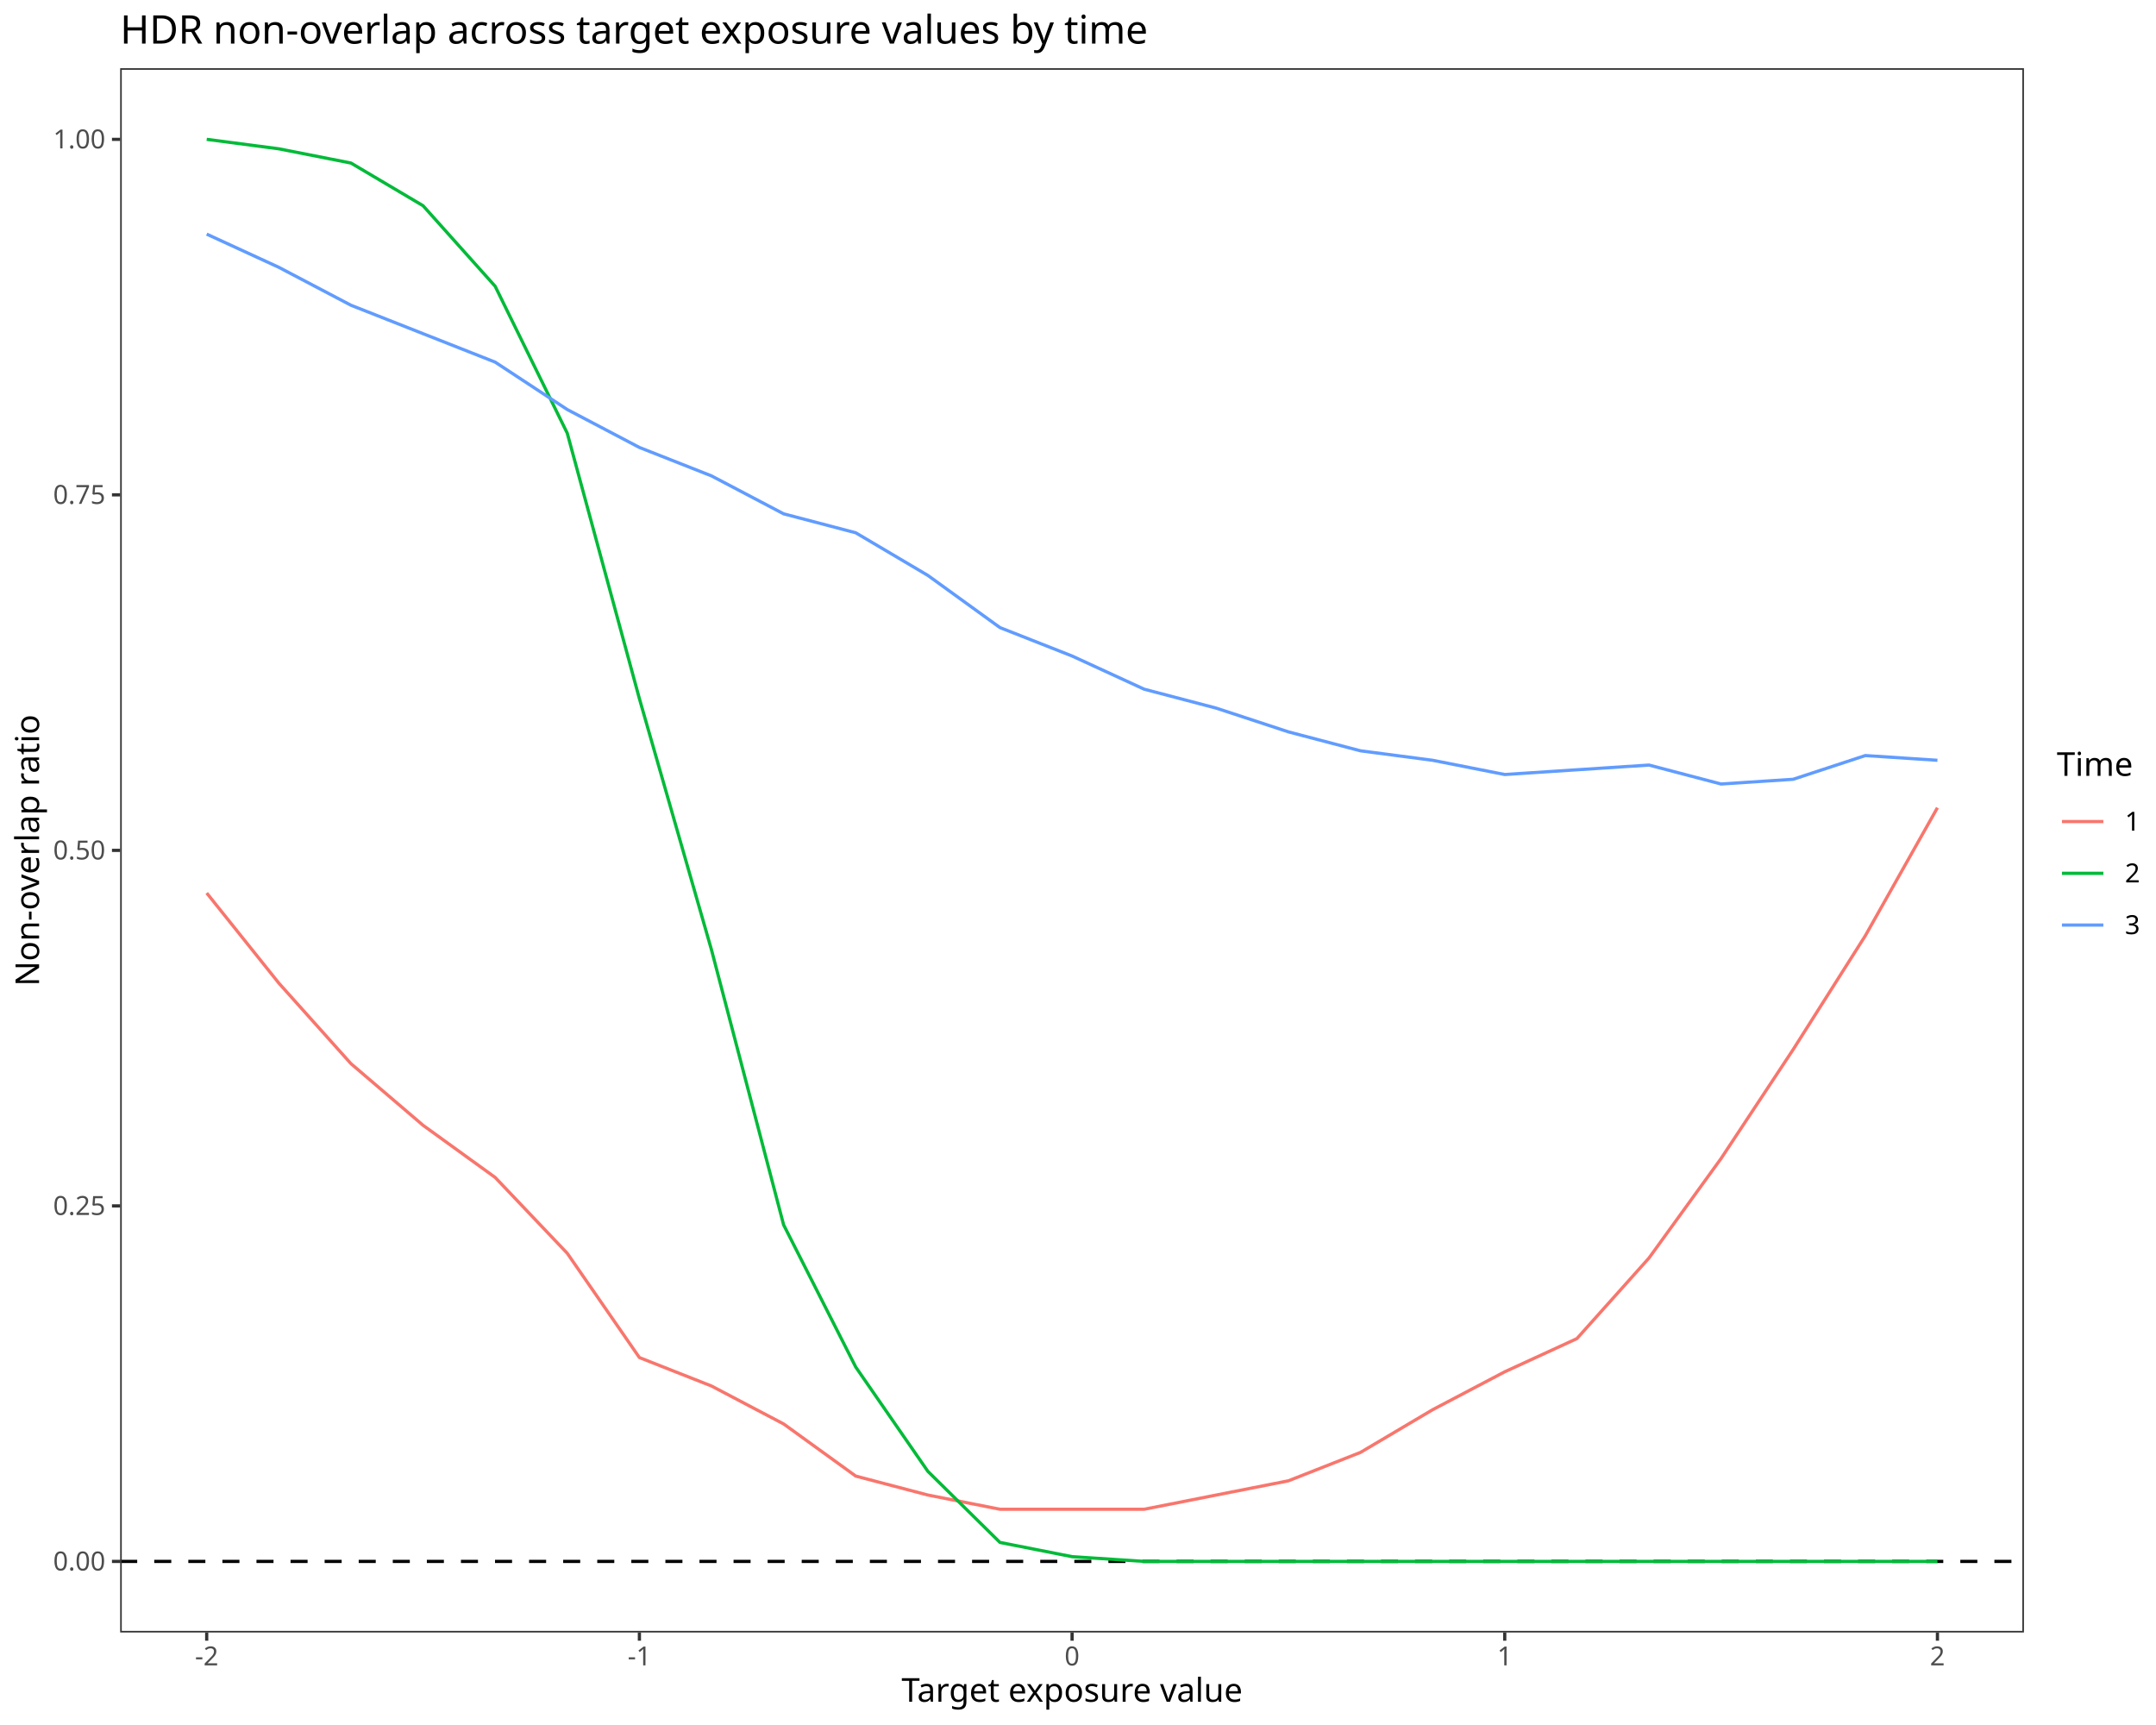
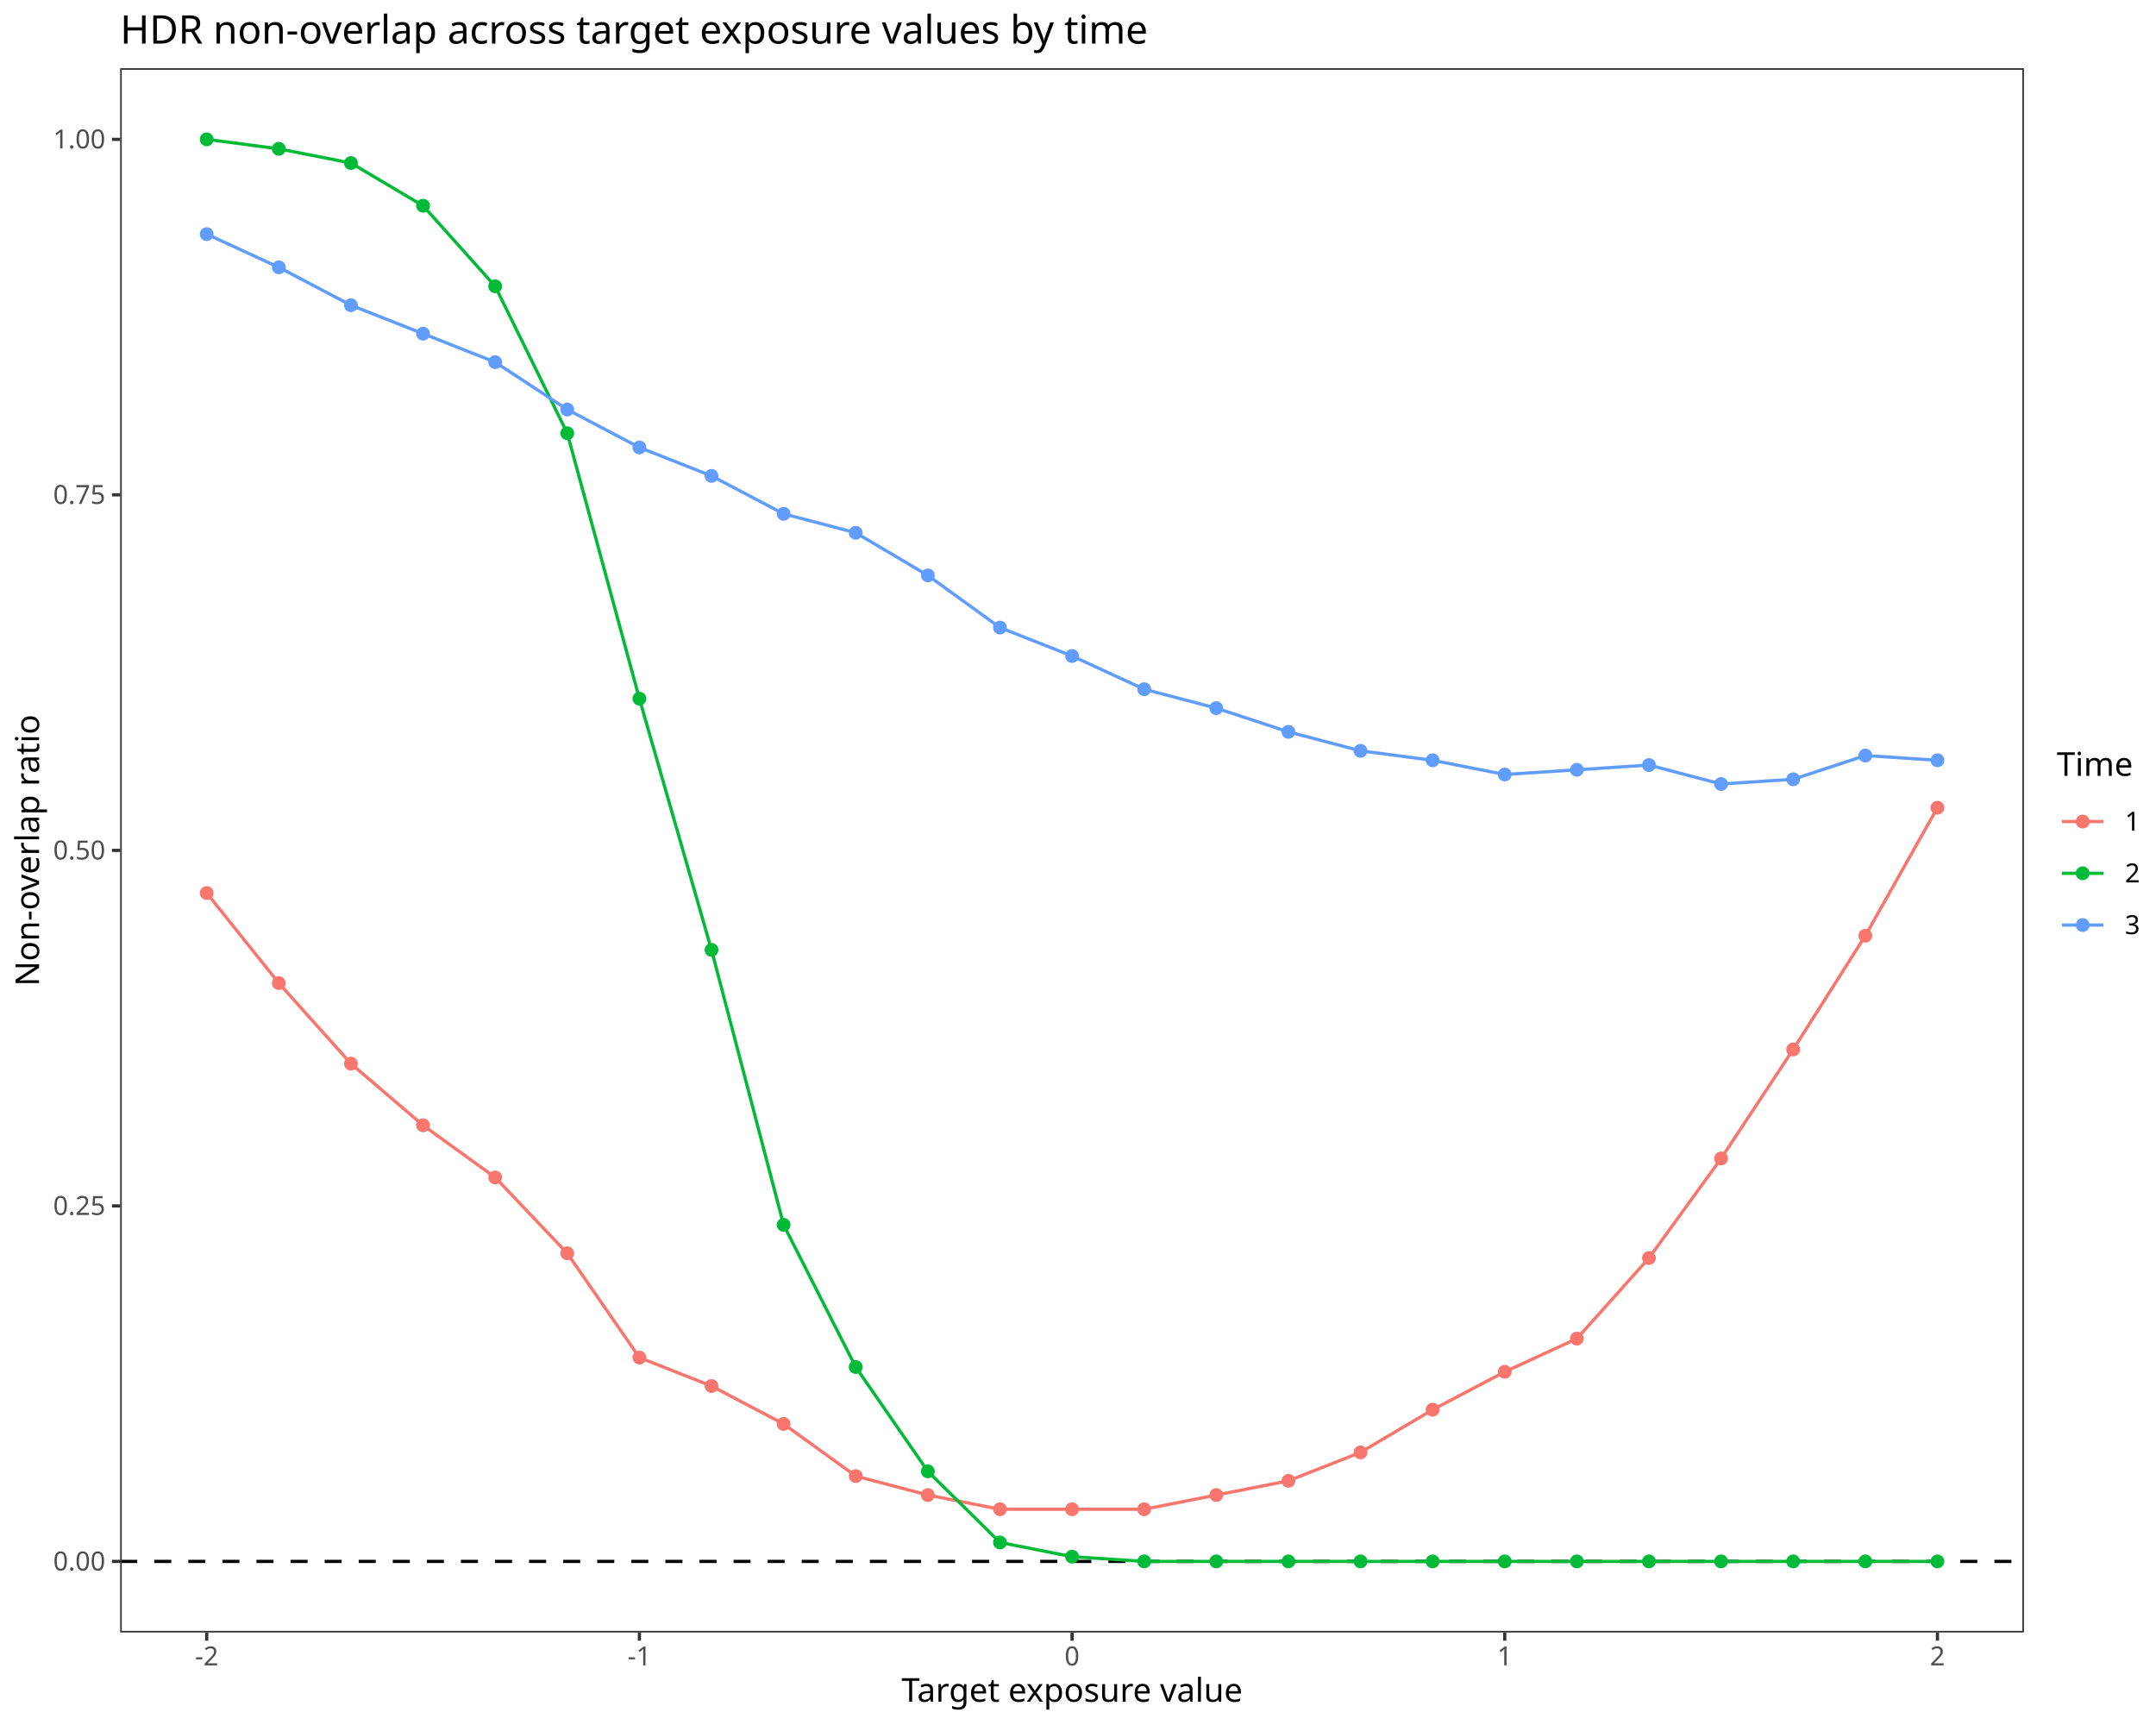
<svg xmlns="http://www.w3.org/2000/svg" class="svglite" data-engine-version="2.0" width="720.00pt" height="576.00pt" viewBox="0 0 720.00 576.00">
  <defs>
    <style type="text/css">
    .svglite line, .svglite polyline, .svglite polygon, .svglite path, .svglite rect, .svglite circle {
      fill: none;
      stroke: #000000;
      stroke-linecap: round;
      stroke-linejoin: round;
      stroke-miterlimit: 10.00;
    }
  </style>
  </defs>
  <rect width="100%" height="100%" style="stroke: none; fill: #FFFFFF;" />
  <defs>
    <clipPath id="cpMC4wMHw3MjAuMDB8MC4wMHw1NzYuMDA=">
      <rect x="0.00" y="0.00" width="720.00" height="576.00" />
    </clipPath>
  </defs>
  <g clip-path="url(#cpMC4wMHw3MjAuMDB8MC4wMHw1NzYuMDA=)">
    <rect x="0.00" y="0.00" width="720.00" height="576.00" style="stroke-width: 1.07; stroke: #FFFFFF; fill: #FFFFFF;" />
  </g>
  <defs>
    <clipPath id="cpNDAuMTN8Njc1LjkxfDIyLjc4fDU0NS4xMQ==">
      <rect x="40.13" y="22.78" width="635.77" height="522.33" />
    </clipPath>
  </defs>
  <g clip-path="url(#cpNDAuMTN8Njc1LjkxfDIyLjc4fDU0NS4xMQ==)">
    <rect x="40.13" y="22.78" width="635.77" height="522.33" style="stroke-width: 1.07; stroke: none; fill: #FFFFFF;" />
    <line x1="40.13" y1="521.37" x2="675.91" y2="521.37" style="stroke-width: 1.07; stroke-dasharray: 5.69,5.69; stroke-linecap: butt;" />
    <polyline points="69.03,298.19 93.11,328.27 117.20,355.17 141.28,375.75 165.36,393.16 189.44,418.49 213.53,453.31 237.61,462.81 261.69,475.47 285.77,492.88 309.86,499.21 333.94,503.96 358.02,503.96 382.10,503.96 406.18,499.21 430.27,494.46 454.35,484.97 478.43,470.72 502.51,458.06 526.60,446.98 550.68,420.07 574.76,386.83 598.84,350.43 622.93,312.44 647.01,269.70 " style="stroke-width: 1.07; stroke: #F8766D; stroke-linecap: butt;" />
    <polyline points="69.03,46.53 93.11,49.69 117.20,54.44 141.28,68.69 165.36,95.59 189.44,144.66 213.53,233.30 237.61,317.19 261.69,408.99 285.77,456.47 309.86,491.30 333.94,515.04 358.02,519.79 382.10,521.37 406.18,521.37 430.27,521.37 454.35,521.37 478.43,521.37 502.51,521.37 526.60,521.37 550.68,521.37 574.76,521.37 598.84,521.37 622.93,521.37 647.01,521.37 " style="stroke-width: 1.07; stroke: #00BA38; stroke-linecap: butt;" />
    <polyline points="69.03,78.18 93.11,89.26 117.20,101.92 141.28,111.42 165.36,120.92 189.44,136.75 213.53,149.41 237.61,158.91 261.69,171.57 285.77,177.90 309.86,192.14 333.94,209.56 358.02,219.05 382.10,230.13 406.18,236.46 430.27,244.38 454.35,250.71 478.43,253.87 502.51,258.62 526.60,257.04 550.68,255.46 574.76,261.79 598.84,260.21 622.93,252.29 647.01,253.87 " style="stroke-width: 1.07; stroke: #619CFF; stroke-linecap: butt;" />
+     <circle cx="69.03" cy="298.19" r="1.95" style="stroke-width: 0.71; stroke: #F8766D; fill: #F8766D;" />
+     <circle cx="93.11" cy="328.27" r="1.95" style="stroke-width: 0.71; stroke: #F8766D; fill: #F8766D;" />
+     <circle cx="117.20" cy="355.17" r="1.95" style="stroke-width: 0.71; stroke: #F8766D; fill: #F8766D;" />
+     <circle cx="141.28" cy="375.75" r="1.95" style="stroke-width: 0.71; stroke: #F8766D; fill: #F8766D;" />
+     <circle cx="165.36" cy="393.16" r="1.95" style="stroke-width: 0.71; stroke: #F8766D; fill: #F8766D;" />
+     <circle cx="189.44" cy="418.49" r="1.95" style="stroke-width: 0.71; stroke: #F8766D; fill: #F8766D;" />
+     <circle cx="213.53" cy="453.31" r="1.95" style="stroke-width: 0.71; stroke: #F8766D; fill: #F8766D;" />
+     <circle cx="237.61" cy="462.81" r="1.95" style="stroke-width: 0.71; stroke: #F8766D; fill: #F8766D;" />
+     <circle cx="261.69" cy="475.47" r="1.95" style="stroke-width: 0.71; stroke: #F8766D; fill: #F8766D;" />
+     <circle cx="285.77" cy="492.88" r="1.95" style="stroke-width: 0.71; stroke: #F8766D; fill: #F8766D;" />
+     <circle cx="309.86" cy="499.21" r="1.95" style="stroke-width: 0.71; stroke: #F8766D; fill: #F8766D;" />
+     <circle cx="333.94" cy="503.96" r="1.95" style="stroke-width: 0.71; stroke: #F8766D; fill: #F8766D;" />
+     <circle cx="358.02" cy="503.96" r="1.95" style="stroke-width: 0.71; stroke: #F8766D; fill: #F8766D;" />
+     <circle cx="382.10" cy="503.96" r="1.95" style="stroke-width: 0.71; stroke: #F8766D; fill: #F8766D;" />
+     <circle cx="406.18" cy="499.21" r="1.95" style="stroke-width: 0.71; stroke: #F8766D; fill: #F8766D;" />
+     <circle cx="430.27" cy="494.46" r="1.95" style="stroke-width: 0.71; stroke: #F8766D; fill: #F8766D;" />
+     <circle cx="454.35" cy="484.97" r="1.95" style="stroke-width: 0.71; stroke: #F8766D; fill: #F8766D;" />
+     <circle cx="478.43" cy="470.72" r="1.95" style="stroke-width: 0.71; stroke: #F8766D; fill: #F8766D;" />
+     <circle cx="502.51" cy="458.06" r="1.95" style="stroke-width: 0.71; stroke: #F8766D; fill: #F8766D;" />
+     <circle cx="526.60" cy="446.98" r="1.95" style="stroke-width: 0.71; stroke: #F8766D; fill: #F8766D;" />
+     <circle cx="550.68" cy="420.07" r="1.95" style="stroke-width: 0.71; stroke: #F8766D; fill: #F8766D;" />
+     <circle cx="574.76" cy="386.83" r="1.95" style="stroke-width: 0.71; stroke: #F8766D; fill: #F8766D;" />
+     <circle cx="598.84" cy="350.43" r="1.95" style="stroke-width: 0.71; stroke: #F8766D; fill: #F8766D;" />
+     <circle cx="622.93" cy="312.44" r="1.95" style="stroke-width: 0.71; stroke: #F8766D; fill: #F8766D;" />
+     <circle cx="647.01" cy="269.70" r="1.95" style="stroke-width: 0.71; stroke: #F8766D; fill: #F8766D;" />
+     <circle cx="69.03" cy="46.53" r="1.95" style="stroke-width: 0.71; stroke: #00BA38; fill: #00BA38;" />
+     <circle cx="93.11" cy="49.69" r="1.95" style="stroke-width: 0.71; stroke: #00BA38; fill: #00BA38;" />
+     <circle cx="117.20" cy="54.44" r="1.95" style="stroke-width: 0.71; stroke: #00BA38; fill: #00BA38;" />
+     <circle cx="141.28" cy="68.69" r="1.95" style="stroke-width: 0.71; stroke: #00BA38; fill: #00BA38;" />
+     <circle cx="165.36" cy="95.59" r="1.95" style="stroke-width: 0.71; stroke: #00BA38; fill: #00BA38;" />
+     <circle cx="189.44" cy="144.66" r="1.95" style="stroke-width: 0.71; stroke: #00BA38; fill: #00BA38;" />
+     <circle cx="213.53" cy="233.30" r="1.95" style="stroke-width: 0.71; stroke: #00BA38; fill: #00BA38;" />
+     <circle cx="237.61" cy="317.19" r="1.95" style="stroke-width: 0.71; stroke: #00BA38; fill: #00BA38;" />
+     <circle cx="261.69" cy="408.99" r="1.95" style="stroke-width: 0.71; stroke: #00BA38; fill: #00BA38;" />
+     <circle cx="285.77" cy="456.47" r="1.95" style="stroke-width: 0.71; stroke: #00BA38; fill: #00BA38;" />
+     <circle cx="309.86" cy="491.30" r="1.95" style="stroke-width: 0.71; stroke: #00BA38; fill: #00BA38;" />
+     <circle cx="333.94" cy="515.04" r="1.95" style="stroke-width: 0.71; stroke: #00BA38; fill: #00BA38;" />
+     <circle cx="358.02" cy="519.79" r="1.95" style="stroke-width: 0.71; stroke: #00BA38; fill: #00BA38;" />
+     <circle cx="382.10" cy="521.37" r="1.95" style="stroke-width: 0.71; stroke: #00BA38; fill: #00BA38;" />
+     <circle cx="406.18" cy="521.37" r="1.95" style="stroke-width: 0.71; stroke: #00BA38; fill: #00BA38;" />
+     <circle cx="430.27" cy="521.37" r="1.95" style="stroke-width: 0.71; stroke: #00BA38; fill: #00BA38;" />
+     <circle cx="454.35" cy="521.37" r="1.95" style="stroke-width: 0.71; stroke: #00BA38; fill: #00BA38;" />
+     <circle cx="478.43" cy="521.37" r="1.95" style="stroke-width: 0.71; stroke: #00BA38; fill: #00BA38;" />
+     <circle cx="502.51" cy="521.37" r="1.95" style="stroke-width: 0.71; stroke: #00BA38; fill: #00BA38;" />
+     <circle cx="526.60" cy="521.37" r="1.95" style="stroke-width: 0.71; stroke: #00BA38; fill: #00BA38;" />
+     <circle cx="550.68" cy="521.37" r="1.95" style="stroke-width: 0.71; stroke: #00BA38; fill: #00BA38;" />
+     <circle cx="574.76" cy="521.37" r="1.95" style="stroke-width: 0.71; stroke: #00BA38; fill: #00BA38;" />
+     <circle cx="598.84" cy="521.37" r="1.95" style="stroke-width: 0.71; stroke: #00BA38; fill: #00BA38;" />
+     <circle cx="622.93" cy="521.37" r="1.95" style="stroke-width: 0.71; stroke: #00BA38; fill: #00BA38;" />
+     <circle cx="647.01" cy="521.37" r="1.95" style="stroke-width: 0.71; stroke: #00BA38; fill: #00BA38;" />
+     <circle cx="69.03" cy="78.18" r="1.95" style="stroke-width: 0.71; stroke: #619CFF; fill: #619CFF;" />
+     <circle cx="93.11" cy="89.26" r="1.95" style="stroke-width: 0.71; stroke: #619CFF; fill: #619CFF;" />
+     <circle cx="117.20" cy="101.92" r="1.95" style="stroke-width: 0.71; stroke: #619CFF; fill: #619CFF;" />
+     <circle cx="141.28" cy="111.42" r="1.95" style="stroke-width: 0.71; stroke: #619CFF; fill: #619CFF;" />
+     <circle cx="165.36" cy="120.92" r="1.95" style="stroke-width: 0.71; stroke: #619CFF; fill: #619CFF;" />
+     <circle cx="189.44" cy="136.75" r="1.95" style="stroke-width: 0.71; stroke: #619CFF; fill: #619CFF;" />
+     <circle cx="213.53" cy="149.41" r="1.95" style="stroke-width: 0.71; stroke: #619CFF; fill: #619CFF;" />
+     <circle cx="237.61" cy="158.91" r="1.95" style="stroke-width: 0.71; stroke: #619CFF; fill: #619CFF;" />
+     <circle cx="261.69" cy="171.57" r="1.95" style="stroke-width: 0.71; stroke: #619CFF; fill: #619CFF;" />
+     <circle cx="285.77" cy="177.90" r="1.95" style="stroke-width: 0.71; stroke: #619CFF; fill: #619CFF;" />
+     <circle cx="309.86" cy="192.14" r="1.95" style="stroke-width: 0.71; stroke: #619CFF; fill: #619CFF;" />
+     <circle cx="333.94" cy="209.56" r="1.95" style="stroke-width: 0.71; stroke: #619CFF; fill: #619CFF;" />
+     <circle cx="358.02" cy="219.05" r="1.95" style="stroke-width: 0.71; stroke: #619CFF; fill: #619CFF;" />
+     <circle cx="382.10" cy="230.13" r="1.95" style="stroke-width: 0.71; stroke: #619CFF; fill: #619CFF;" />
+     <circle cx="406.18" cy="236.46" r="1.95" style="stroke-width: 0.71; stroke: #619CFF; fill: #619CFF;" />
+     <circle cx="430.27" cy="244.38" r="1.95" style="stroke-width: 0.71; stroke: #619CFF; fill: #619CFF;" />
+     <circle cx="454.35" cy="250.71" r="1.95" style="stroke-width: 0.71; stroke: #619CFF; fill: #619CFF;" />
+     <circle cx="478.43" cy="253.87" r="1.95" style="stroke-width: 0.71; stroke: #619CFF; fill: #619CFF;" />
+     <circle cx="502.51" cy="258.62" r="1.95" style="stroke-width: 0.71; stroke: #619CFF; fill: #619CFF;" />
+     <circle cx="526.60" cy="257.04" r="1.95" style="stroke-width: 0.71; stroke: #619CFF; fill: #619CFF;" />
+     <circle cx="550.68" cy="255.46" r="1.95" style="stroke-width: 0.71; stroke: #619CFF; fill: #619CFF;" />
+     <circle cx="574.76" cy="261.79" r="1.95" style="stroke-width: 0.71; stroke: #619CFF; fill: #619CFF;" />
+     <circle cx="598.84" cy="260.21" r="1.95" style="stroke-width: 0.71; stroke: #619CFF; fill: #619CFF;" />
+     <circle cx="622.93" cy="252.29" r="1.95" style="stroke-width: 0.71; stroke: #619CFF; fill: #619CFF;" />
+     <circle cx="647.01" cy="253.87" r="1.95" style="stroke-width: 0.71; stroke: #619CFF; fill: #619CFF;" />
    <rect x="40.13" y="22.78" width="635.77" height="522.33" style="stroke-width: 1.07; stroke: #333333;" />
  </g>
  <g clip-path="url(#cpMC4wMHw3MjAuMDB8MC4wMHw1NzYuMDA=)">
    <text x="35.20" y="524.40" text-anchor="end" style="font-size: 8.80px; fill: #4D4D4D; font-family: sans;" textLength="17.13px" lengthAdjust="spacingAndGlyphs">0.00</text>
    <text x="35.20" y="405.69" text-anchor="end" style="font-size: 8.80px; fill: #4D4D4D; font-family: sans;" textLength="17.13px" lengthAdjust="spacingAndGlyphs">0.25</text>
    <text x="35.20" y="286.98" text-anchor="end" style="font-size: 8.80px; fill: #4D4D4D; font-family: sans;" textLength="17.13px" lengthAdjust="spacingAndGlyphs">0.50</text>
    <text x="35.20" y="168.26" text-anchor="end" style="font-size: 8.80px; fill: #4D4D4D; font-family: sans;" textLength="17.13px" lengthAdjust="spacingAndGlyphs">0.75</text>
    <text x="35.20" y="49.55" text-anchor="end" style="font-size: 8.80px; fill: #4D4D4D; font-family: sans;" textLength="17.13px" lengthAdjust="spacingAndGlyphs">1.00</text>
    <polyline points="37.39,521.37 40.13,521.37 " style="stroke-width: 1.07; stroke: #333333; stroke-linecap: butt;" />
    <polyline points="37.39,402.66 40.13,402.66 " style="stroke-width: 1.07; stroke: #333333; stroke-linecap: butt;" />
    <polyline points="37.39,283.95 40.13,283.95 " style="stroke-width: 1.07; stroke: #333333; stroke-linecap: butt;" />
    <polyline points="37.39,165.24 40.13,165.24 " style="stroke-width: 1.07; stroke: #333333; stroke-linecap: butt;" />
    <polyline points="37.39,46.53 40.13,46.53 " style="stroke-width: 1.07; stroke: #333333; stroke-linecap: butt;" />
    <polyline points="69.03,547.85 69.03,545.11 " style="stroke-width: 1.07; stroke: #333333; stroke-linecap: butt;" />
    <polyline points="213.53,547.85 213.53,545.11 " style="stroke-width: 1.07; stroke: #333333; stroke-linecap: butt;" />
    <polyline points="358.02,547.85 358.02,545.11 " style="stroke-width: 1.07; stroke: #333333; stroke-linecap: butt;" />
    <polyline points="502.51,547.85 502.51,545.11 " style="stroke-width: 1.07; stroke: #333333; stroke-linecap: butt;" />
    <polyline points="647.01,547.85 647.01,545.11 " style="stroke-width: 1.07; stroke: #333333; stroke-linecap: butt;" />
    <text x="69.03" y="556.10" text-anchor="middle" style="font-size: 8.80px; fill: #4D4D4D; font-family: sans;" textLength="7.82px" lengthAdjust="spacingAndGlyphs">-2</text>
    <text x="213.53" y="556.10" text-anchor="middle" style="font-size: 8.80px; fill: #4D4D4D; font-family: sans;" textLength="7.82px" lengthAdjust="spacingAndGlyphs">-1</text>
    <text x="358.02" y="556.10" text-anchor="middle" style="font-size: 8.80px; fill: #4D4D4D; font-family: sans;" textLength="4.89px" lengthAdjust="spacingAndGlyphs">0</text>
    <text x="502.51" y="556.10" text-anchor="middle" style="font-size: 8.80px; fill: #4D4D4D; font-family: sans;" textLength="4.89px" lengthAdjust="spacingAndGlyphs">1</text>
    <text x="647.01" y="556.10" text-anchor="middle" style="font-size: 8.80px; fill: #4D4D4D; font-family: sans;" textLength="4.89px" lengthAdjust="spacingAndGlyphs">2</text>
    <text x="358.02" y="568.24" text-anchor="middle" style="font-size: 11.00px; font-family: sans;" textLength="109.47px" lengthAdjust="spacingAndGlyphs">Target exposure value</text>
    <text transform="translate(13.05,283.95) rotate(-90)" text-anchor="middle" style="font-size: 11.00px; font-family: sans;" textLength="84.38px" lengthAdjust="spacingAndGlyphs">Non-overlap ratio</text>
    <rect x="686.87" y="250.36" width="27.65" height="67.17" style="stroke-width: 1.07; stroke: none; fill: #FFFFFF;" />
    <text x="686.87" y="259.07" style="font-size: 11.00px; font-family: sans;" textLength="24.45px" lengthAdjust="spacingAndGlyphs">Time</text>
    <rect x="686.87" y="265.69" width="17.28" height="17.28" style="stroke-width: 1.07; stroke: none; fill: #FFFFFF;" />
    <line x1="688.59" y1="274.33" x2="702.42" y2="274.33" style="stroke-width: 1.07; stroke: #F8766D; stroke-linecap: butt;" />
+     <circle cx="695.51" cy="274.33" r="1.95" style="stroke-width: 0.71; stroke: #F8766D; fill: #F8766D;" />
    <rect x="686.87" y="282.97" width="17.28" height="17.28" style="stroke-width: 1.07; stroke: none; fill: #FFFFFF;" />
    <line x1="688.59" y1="291.61" x2="702.42" y2="291.61" style="stroke-width: 1.07; stroke: #00BA38; stroke-linecap: butt;" />
+     <circle cx="695.51" cy="291.61" r="1.95" style="stroke-width: 0.71; stroke: #00BA38; fill: #00BA38;" />
    <rect x="686.87" y="300.25" width="17.28" height="17.28" style="stroke-width: 1.07; stroke: none; fill: #FFFFFF;" />
    <line x1="688.59" y1="308.89" x2="702.42" y2="308.89" style="stroke-width: 1.07; stroke: #619CFF; stroke-linecap: butt;" />
+     <circle cx="695.51" cy="308.89" r="1.95" style="stroke-width: 0.71; stroke: #619CFF; fill: #619CFF;" />
    <text x="709.63" y="277.36" style="font-size: 8.80px; font-family: sans;" textLength="4.89px" lengthAdjust="spacingAndGlyphs">1</text>
    <text x="709.63" y="294.64" style="font-size: 8.80px; font-family: sans;" textLength="4.89px" lengthAdjust="spacingAndGlyphs">2</text>
    <text x="709.63" y="311.92" style="font-size: 8.80px; font-family: sans;" textLength="4.89px" lengthAdjust="spacingAndGlyphs">3</text>
    <text x="40.13" y="14.56" style="font-size: 13.20px; font-family: sans;" textLength="328.01px" lengthAdjust="spacingAndGlyphs">HDR non-overlap across target exposure values by time</text>
  </g>
</svg>
